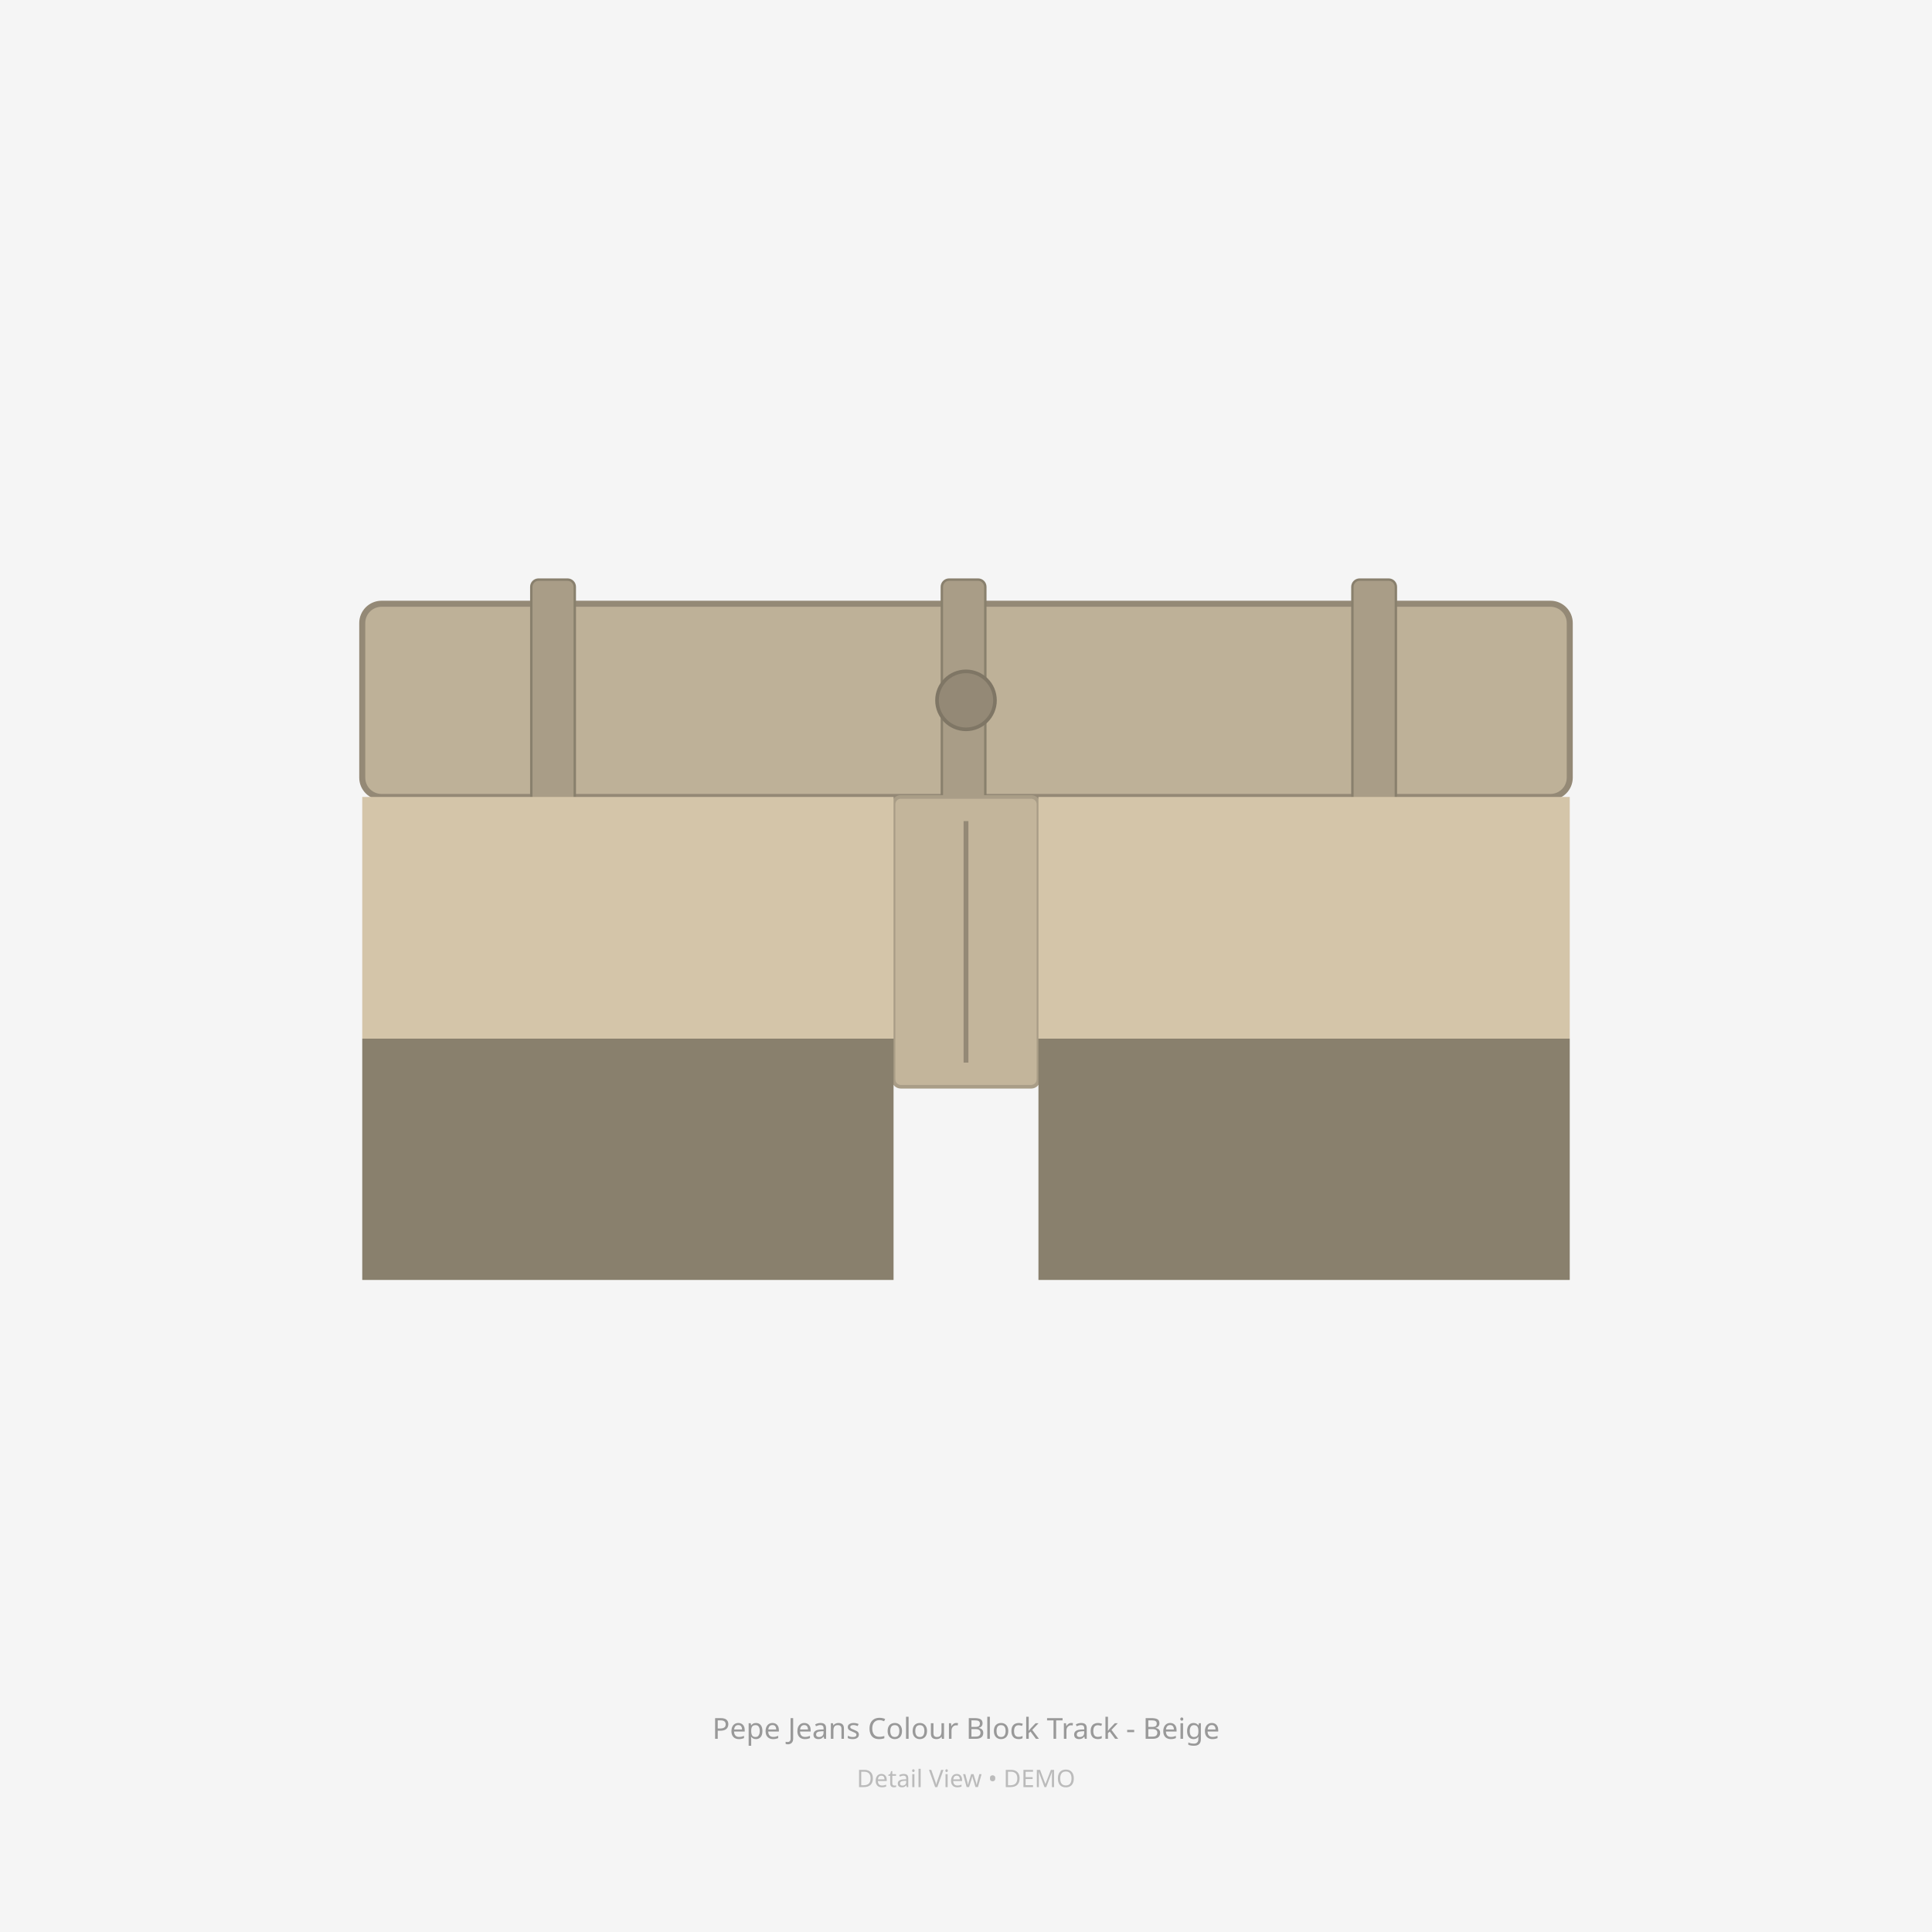
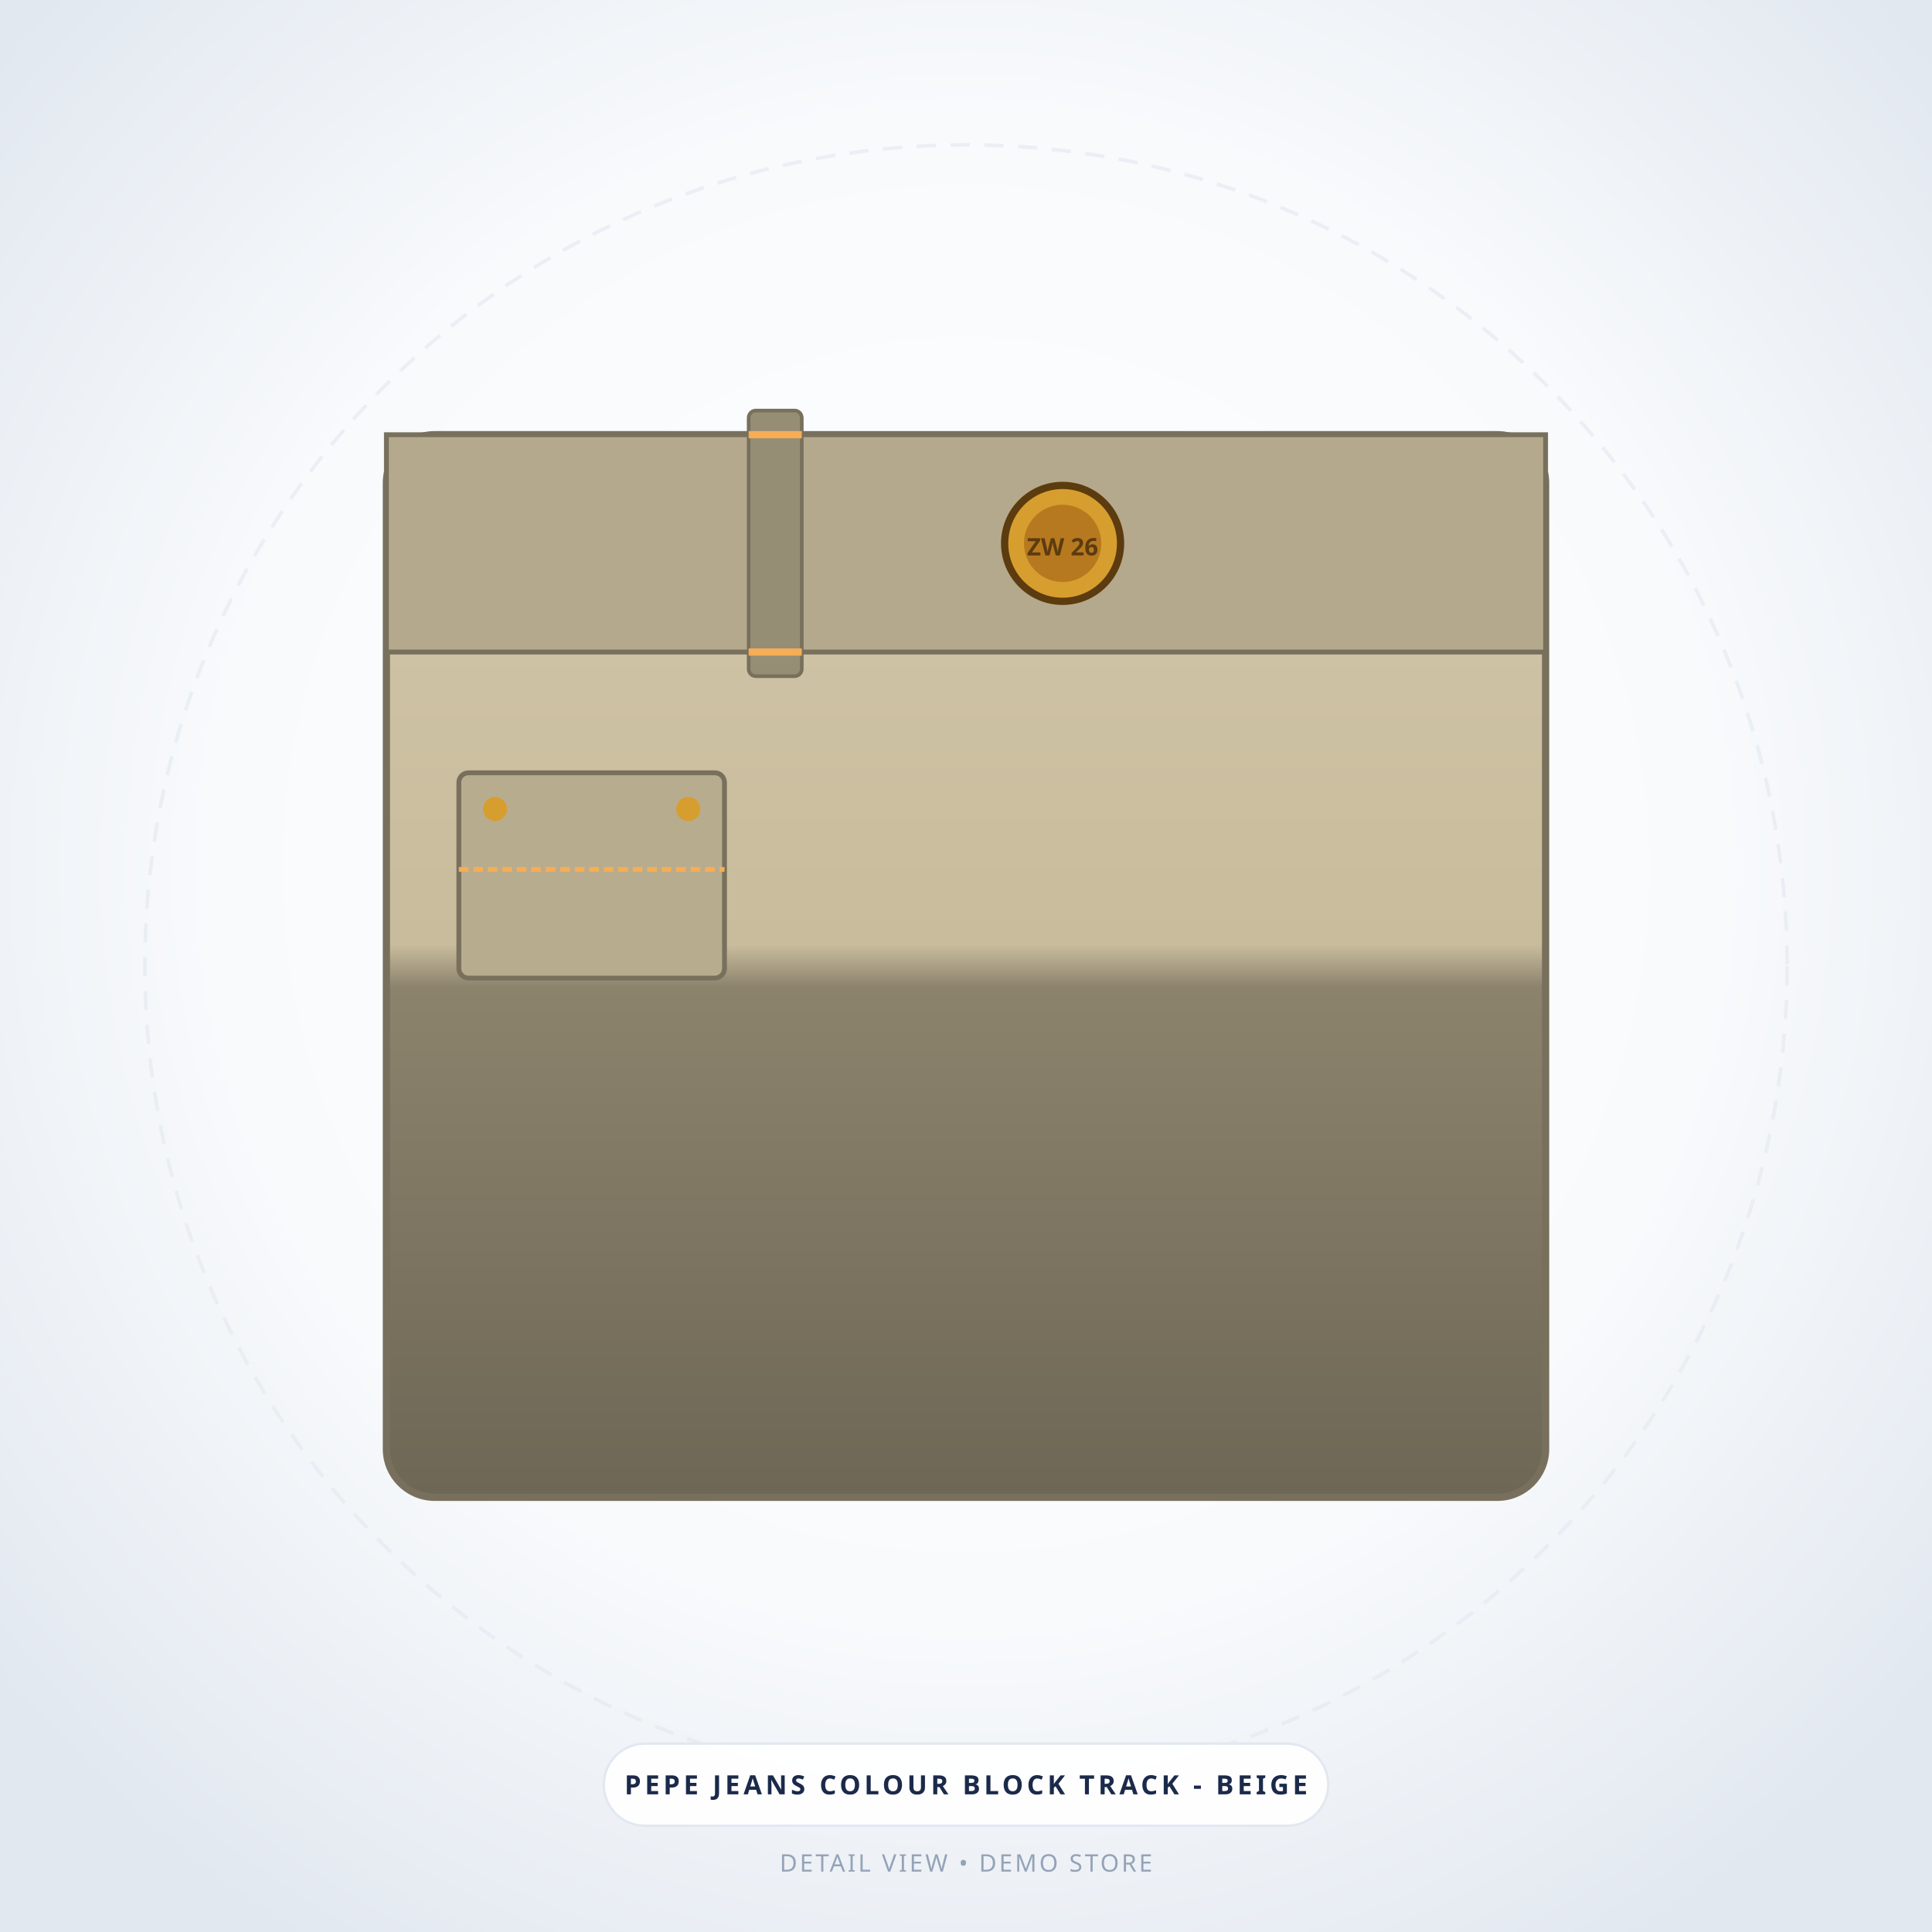
<svg xmlns="http://www.w3.org/2000/svg" viewBox="0 0 800 800" width="800" height="800">
  <defs>
+     <radialGradient id="studio-bg" cx="50%" cy="45%" r="65%">
+       <stop offset="0%" stop-color="#FFFFFF" />
+       <stop offset="60%" stop-color="#F8FAFC" />
+       <stop offset="100%" stop-color="#E2E8F0" />
+     </radialGradient>
+     <filter id="shadow-filter" x="-20%" y="-20%" width="140%" height="140%">
+       <feGaussianBlur stdDeviation="10" />
+     </filter>
+   </defs>
+   <defs>
    <linearGradient id="pat-105-detail" x1="0" y1="0" x2="0" y2="1">
-       <stop offset="50%" stop-color="#D4C5A9" />
-       <stop offset="50%" stop-color="#89806d" />
+       <stop offset="0%" stop-color="#d1c6aa" />
+       <stop offset="48%" stop-color="#C9BC9C" />
+       <stop offset="52%" stop-color="#8c836d" />
+       <stop offset="100%" stop-color="#6e6755" />
    </linearGradient>
  </defs>
-   <rect width="800" height="800" fill="#F5F5F5" />
-   <rect x="150" y="250" width="500" height="80" rx="8" fill="#beb198" stroke="#948976" stroke-width="2.5" />
-   <rect x="220" y="240" width="18" height="100" rx="3" fill="#a99d87" stroke="#89806d" stroke-width="1" />
-   <rect x="390" y="240" width="18" height="100" rx="3" fill="#a99d87" stroke="#89806d" stroke-width="1" />
-   <rect x="560" y="240" width="18" height="100" rx="3" fill="#a99d87" stroke="#89806d" stroke-width="1" />
-   <rect x="370" y="330" width="60" height="120" rx="3" fill="#c3b59b" stroke="#a99d87" stroke-width="1.5" />
-   <line x1="400" y1="340" x2="400" y2="440" stroke="#948976" stroke-width="2" />
-   <circle cx="400" cy="290" r="12" fill="#948976" stroke="#7f7665" stroke-width="1.5" />
-   <rect x="150" y="330" width="220" height="200" fill="url(#pat-105-detail)" stroke="none" />
-   <rect x="430" y="330" width="220" height="200" fill="url(#pat-105-detail)" stroke="none" />
-   <text x="400" y="720" text-anchor="middle" font-size="12" fill="#999" font-family="sans-serif">Pepe Jeans Colour Block Track - Beige</text>
-   <text x="400" y="740" text-anchor="middle" font-size="10" fill="#BBB" font-family="sans-serif">Detail View • DEMO</text>
+   <rect width="800" height="800" fill="url(#studio-bg)" />
+   <circle cx="400" cy="400" r="340" fill="none" stroke="#E2E8F0" stroke-width="1.5" stroke-dasharray="8,6" opacity="0.6" />
+   <rect x="160" y="180" width="480" height="440" rx="20" fill="url(#pat-105-detail)" stroke="#78705d" stroke-width="3" />
+   <rect x="160" y="180" width="480" height="90" fill="#b4a98c" stroke="#78705d" stroke-width="2" />
+   <rect x="310" y="170" width="22" height="110" rx="3" fill="#968d75" stroke="#78705d" stroke-width="1.5" />
+   <line x1="310" y1="180" x2="332" y2="180" stroke="#F6AD55" stroke-width="3" />
+   <line x1="310" y1="270" x2="332" y2="270" stroke="#F6AD55" stroke-width="3" />
+   <circle cx="440" cy="225" r="24" fill="#D69E2E" stroke="#5C3B0E" stroke-width="3" />
+   <circle cx="440" cy="225" r="16" fill="#B7791F" />
+   <text x="440" y="230" text-anchor="middle" font-size="10" font-weight="bold" fill="#5C3B0E" font-family="sans-serif">ZW 26</text>
+   <rect x="190" y="320" width="110" height="85" rx="4" fill="#b8ac8f" stroke="#78705d" stroke-width="2" />
+   <circle cx="205" cy="335" r="5" fill="#D69E2E" />
+   <circle cx="285" cy="335" r="5" fill="#D69E2E" />
+   <line x1="190" y1="360" x2="300" y2="360" stroke="#F6AD55" stroke-width="2" stroke-dasharray="4,2" />
+   <rect x="250" y="722" width="300" height="34" rx="17" fill="#FFFFFF" stroke="#E2E8F0" stroke-width="1" opacity="0.95" />
+   <text x="400" y="743" text-anchor="middle" font-size="11" font-weight="bold" fill="#1B2A4A" letter-spacing="1.5" font-family="sans-serif">PEPE JEANS COLOUR BLOCK TRACK - BEIGE</text>
+   <text x="400" y="775" text-anchor="middle" font-size="10" fill="#94A3B8" letter-spacing="1" font-family="sans-serif">DETAIL VIEW • DEMO STORE</text>
</svg>
